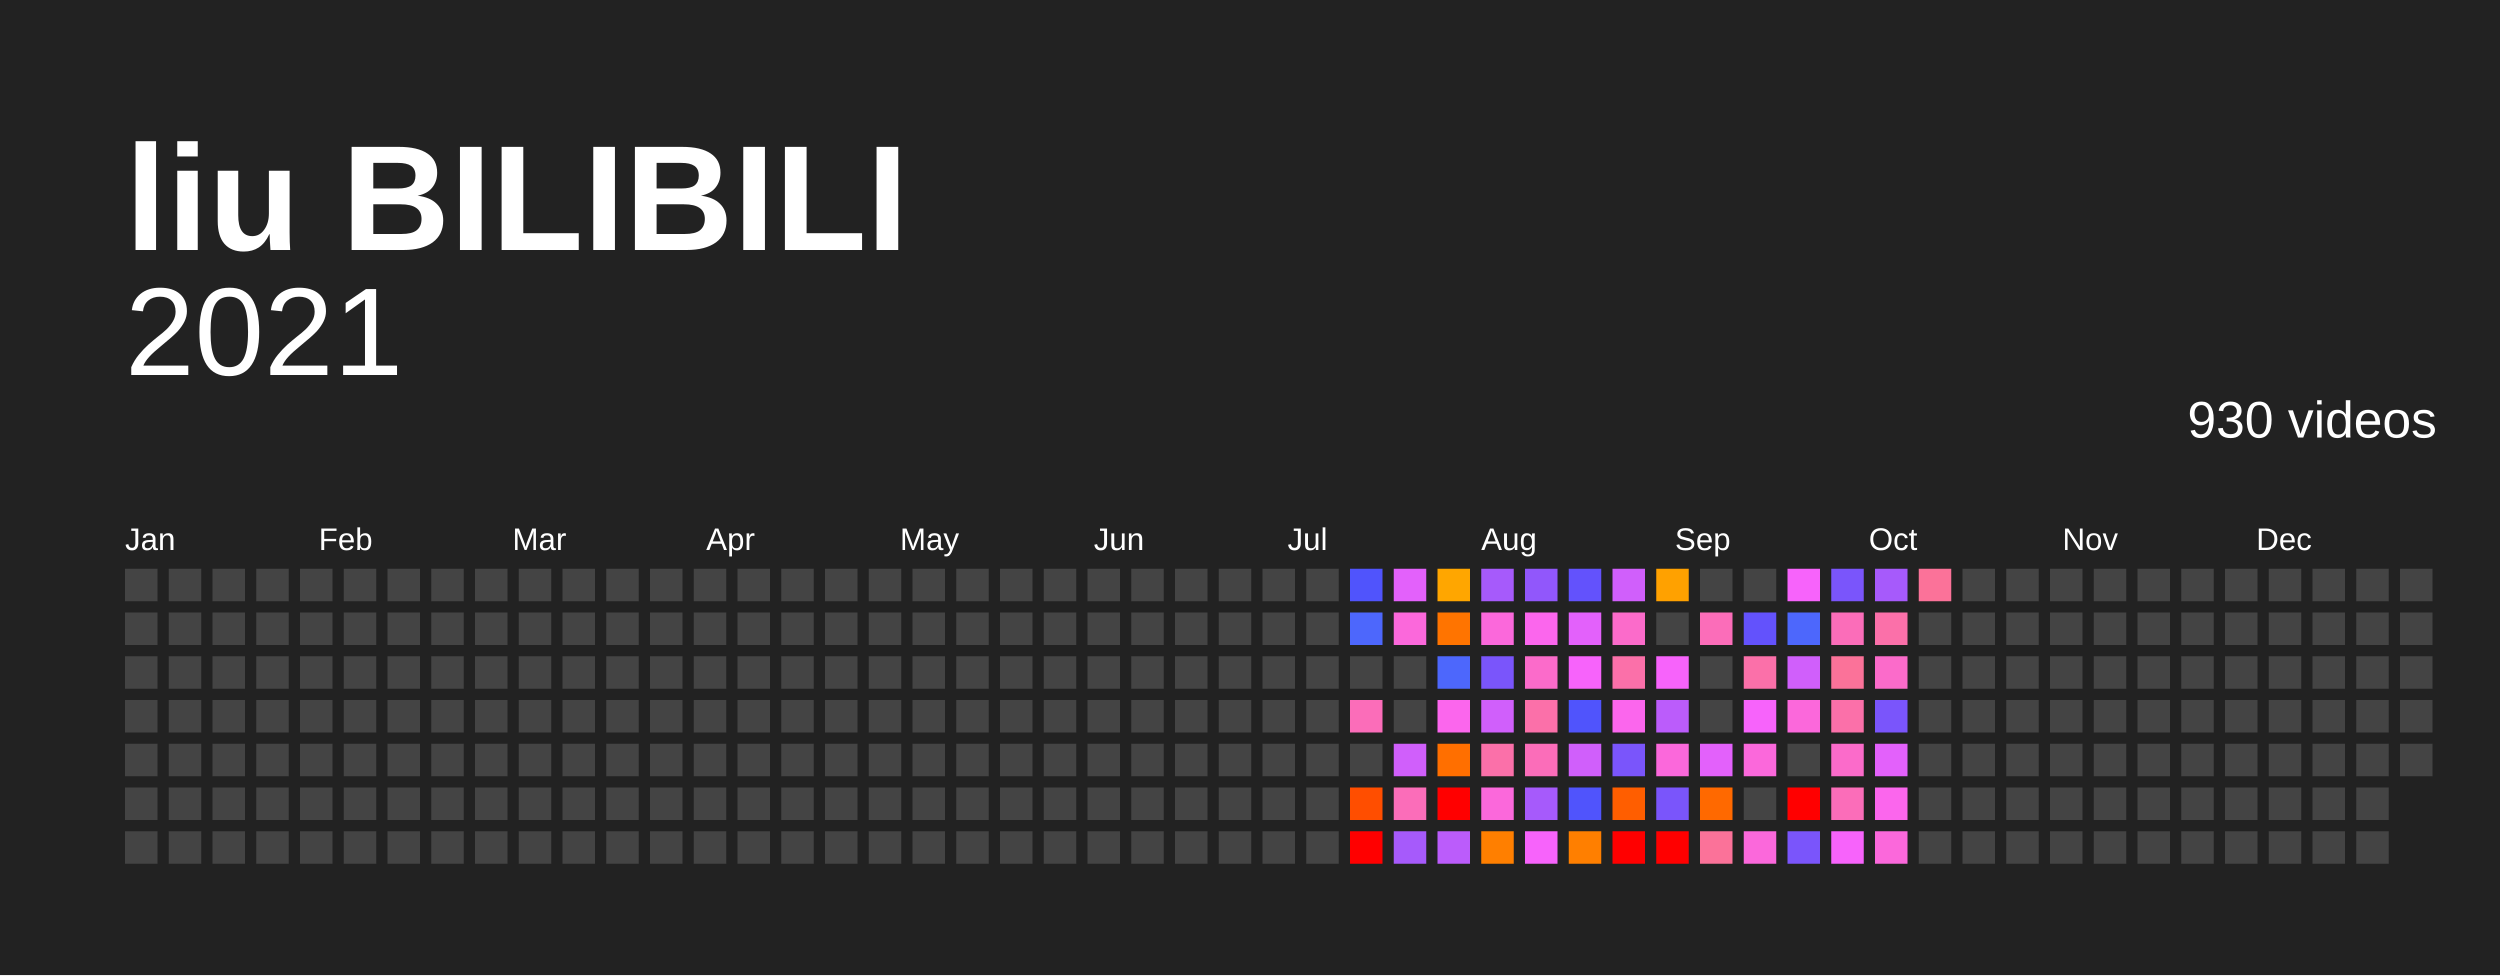
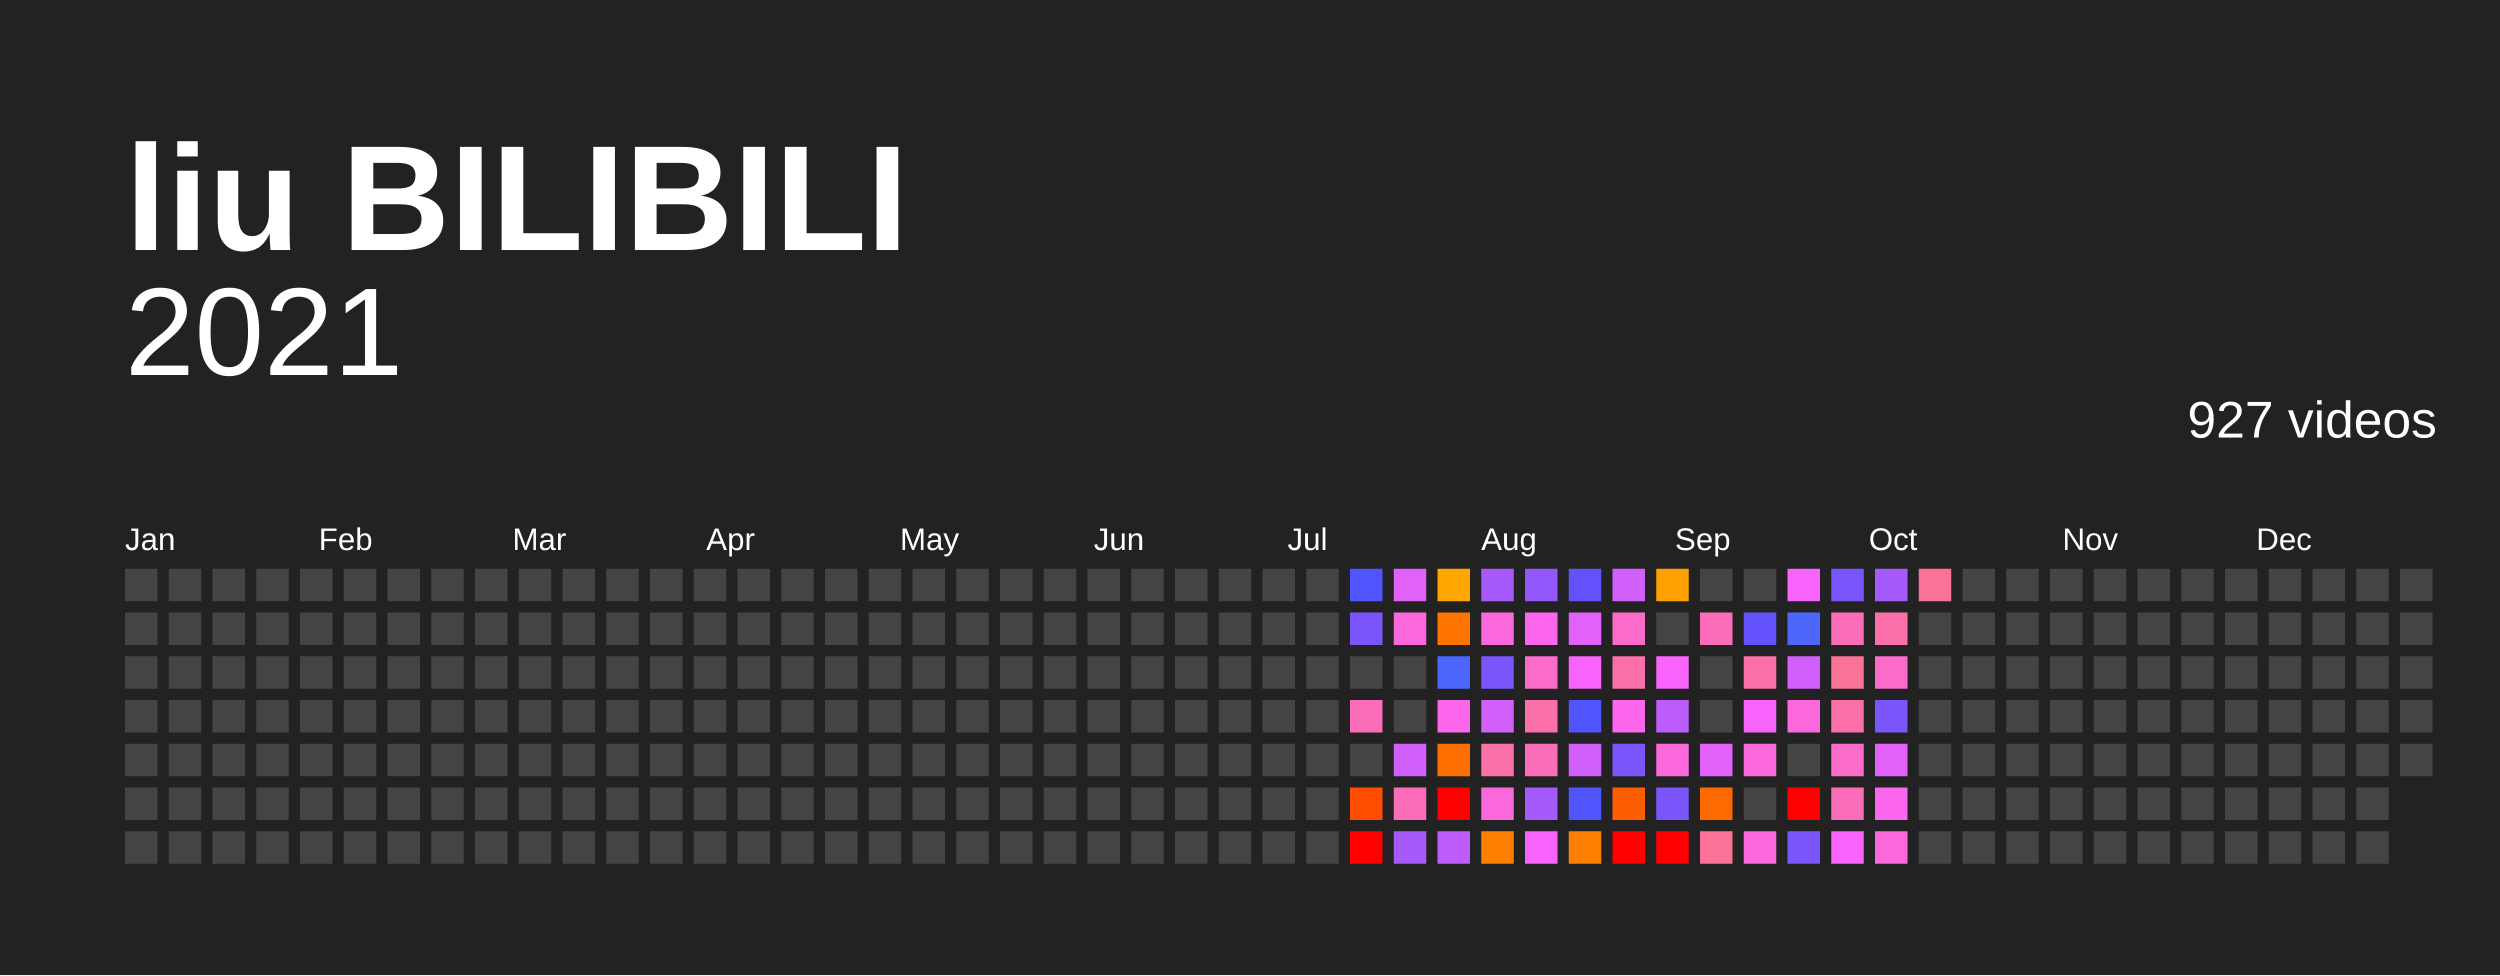
<svg xmlns="http://www.w3.org/2000/svg" baseProfile="full" height="78mm" version="1.1" viewBox="0,0,200,78" width="200mm">
  <defs />
  <rect fill="#222222" height="78" width="200" x="0" y="0" />
  <text fill="#FFFFFF" style="font-size:12px; font-family:Arial; font-weight:bold;" x="10" y="20">liu BILIBILI</text>
  <text alignment-baseline="hanging" fill="#FFFFFF" style="font-size:10.0px; font-family:Arial;" x="10" y="30">2021</text>
-   <text alignment-baseline="hanging" fill="#FFFFFF" style="font-size:4.125px; font-family:Arial;" x="175" y="35">930 videos</text>
+   <text alignment-baseline="hanging" fill="#FFFFFF" style="font-size:4.125px; font-family:Arial;" x="175" y="35">927 videos</text>
  <text fill="#FFFFFF" style="font-size:2.5px; font-family:Arial" x="10.0" y="44">Jan</text>
  <text fill="#FFFFFF" style="font-size:2.5px; font-family:Arial" x="25.5" y="44">Feb</text>
  <text fill="#FFFFFF" style="font-size:2.5px; font-family:Arial" x="41.0" y="44">Mar</text>
  <text fill="#FFFFFF" style="font-size:2.5px; font-family:Arial" x="56.5" y="44">Apr</text>
  <text fill="#FFFFFF" style="font-size:2.5px; font-family:Arial" x="72.0" y="44">May</text>
  <text fill="#FFFFFF" style="font-size:2.5px; font-family:Arial" x="87.5" y="44">Jun</text>
  <text fill="#FFFFFF" style="font-size:2.5px; font-family:Arial" x="103.0" y="44">Jul</text>
  <text fill="#FFFFFF" style="font-size:2.5px; font-family:Arial" x="118.5" y="44">Aug</text>
  <text fill="#FFFFFF" style="font-size:2.5px; font-family:Arial" x="134.0" y="44">Sep</text>
  <text fill="#FFFFFF" style="font-size:2.5px; font-family:Arial" x="149.5" y="44">Oct</text>
  <text fill="#FFFFFF" style="font-size:2.5px; font-family:Arial" x="165.0" y="44">Nov</text>
  <text fill="#FFFFFF" style="font-size:2.5px; font-family:Arial" x="180.5" y="44">Dec</text>
  <rect fill="#444444" height="2.6" width="2.6" x="10.0" y="45.5" />
  <rect fill="#444444" height="2.6" width="2.6" x="10.0" y="49.0" />
  <rect fill="#444444" height="2.6" width="2.6" x="10.0" y="52.5" />
  <rect fill="#444444" height="2.6" width="2.6" x="10.0" y="56.0" />
  <rect fill="#444444" height="2.6" width="2.6" x="10.0" y="59.5" />
  <rect fill="#444444" height="2.6" width="2.6" x="10.0" y="63.0" />
  <rect fill="#444444" height="2.6" width="2.6" x="10.0" y="66.5" />
  <rect fill="#444444" height="2.6" width="2.6" x="13.5" y="45.5" />
  <rect fill="#444444" height="2.6" width="2.6" x="13.5" y="49.0" />
  <rect fill="#444444" height="2.6" width="2.6" x="13.5" y="52.5" />
  <rect fill="#444444" height="2.6" width="2.6" x="13.5" y="56.0" />
  <rect fill="#444444" height="2.6" width="2.6" x="13.5" y="59.5" />
  <rect fill="#444444" height="2.6" width="2.6" x="13.5" y="63.0" />
  <rect fill="#444444" height="2.6" width="2.6" x="13.5" y="66.5" />
  <rect fill="#444444" height="2.6" width="2.6" x="17.0" y="45.5" />
  <rect fill="#444444" height="2.6" width="2.6" x="17.0" y="49.0" />
  <rect fill="#444444" height="2.6" width="2.6" x="17.0" y="52.5" />
  <rect fill="#444444" height="2.6" width="2.6" x="17.0" y="56.0" />
  <rect fill="#444444" height="2.6" width="2.6" x="17.0" y="59.5" />
  <rect fill="#444444" height="2.6" width="2.6" x="17.0" y="63.0" />
  <rect fill="#444444" height="2.6" width="2.6" x="17.0" y="66.5" />
  <rect fill="#444444" height="2.6" width="2.6" x="20.5" y="45.5" />
  <rect fill="#444444" height="2.6" width="2.6" x="20.5" y="49.0" />
  <rect fill="#444444" height="2.6" width="2.6" x="20.5" y="52.5" />
  <rect fill="#444444" height="2.6" width="2.6" x="20.5" y="56.0" />
  <rect fill="#444444" height="2.6" width="2.6" x="20.5" y="59.5" />
  <rect fill="#444444" height="2.6" width="2.6" x="20.5" y="63.0" />
  <rect fill="#444444" height="2.6" width="2.6" x="20.5" y="66.5" />
  <rect fill="#444444" height="2.6" width="2.6" x="24.0" y="45.5" />
  <rect fill="#444444" height="2.6" width="2.6" x="24.0" y="49.0" />
  <rect fill="#444444" height="2.6" width="2.6" x="24.0" y="52.5" />
  <rect fill="#444444" height="2.6" width="2.6" x="24.0" y="56.0" />
  <rect fill="#444444" height="2.6" width="2.6" x="24.0" y="59.5" />
  <rect fill="#444444" height="2.6" width="2.6" x="24.0" y="63.0" />
  <rect fill="#444444" height="2.6" width="2.6" x="24.0" y="66.5" />
  <rect fill="#444444" height="2.6" width="2.6" x="27.5" y="45.5" />
  <rect fill="#444444" height="2.6" width="2.6" x="27.5" y="49.0" />
  <rect fill="#444444" height="2.6" width="2.6" x="27.5" y="52.5" />
  <rect fill="#444444" height="2.6" width="2.6" x="27.5" y="56.0" />
  <rect fill="#444444" height="2.6" width="2.6" x="27.5" y="59.5" />
  <rect fill="#444444" height="2.6" width="2.6" x="27.5" y="63.0" />
  <rect fill="#444444" height="2.6" width="2.6" x="27.5" y="66.5" />
  <rect fill="#444444" height="2.6" width="2.6" x="31.0" y="45.5" />
  <rect fill="#444444" height="2.6" width="2.6" x="31.0" y="49.0" />
  <rect fill="#444444" height="2.6" width="2.6" x="31.0" y="52.5" />
  <rect fill="#444444" height="2.6" width="2.6" x="31.0" y="56.0" />
  <rect fill="#444444" height="2.6" width="2.6" x="31.0" y="59.5" />
  <rect fill="#444444" height="2.6" width="2.6" x="31.0" y="63.0" />
  <rect fill="#444444" height="2.6" width="2.6" x="31.0" y="66.5" />
  <rect fill="#444444" height="2.6" width="2.6" x="34.5" y="45.5" />
  <rect fill="#444444" height="2.6" width="2.6" x="34.5" y="49.0" />
  <rect fill="#444444" height="2.6" width="2.6" x="34.5" y="52.5" />
  <rect fill="#444444" height="2.6" width="2.6" x="34.5" y="56.0" />
  <rect fill="#444444" height="2.6" width="2.6" x="34.5" y="59.5" />
  <rect fill="#444444" height="2.6" width="2.6" x="34.5" y="63.0" />
  <rect fill="#444444" height="2.6" width="2.6" x="34.5" y="66.5" />
  <rect fill="#444444" height="2.6" width="2.6" x="38.0" y="45.5" />
  <rect fill="#444444" height="2.6" width="2.6" x="38.0" y="49.0" />
  <rect fill="#444444" height="2.6" width="2.6" x="38.0" y="52.5" />
  <rect fill="#444444" height="2.6" width="2.6" x="38.0" y="56.0" />
  <rect fill="#444444" height="2.6" width="2.6" x="38.0" y="59.5" />
  <rect fill="#444444" height="2.6" width="2.6" x="38.0" y="63.0" />
  <rect fill="#444444" height="2.6" width="2.6" x="38.0" y="66.5" />
  <rect fill="#444444" height="2.6" width="2.6" x="41.5" y="45.5" />
  <rect fill="#444444" height="2.6" width="2.6" x="41.5" y="49.0" />
  <rect fill="#444444" height="2.6" width="2.6" x="41.5" y="52.5" />
  <rect fill="#444444" height="2.6" width="2.6" x="41.5" y="56.0" />
  <rect fill="#444444" height="2.6" width="2.6" x="41.5" y="59.5" />
  <rect fill="#444444" height="2.6" width="2.6" x="41.5" y="63.0" />
  <rect fill="#444444" height="2.6" width="2.6" x="41.5" y="66.5" />
  <rect fill="#444444" height="2.6" width="2.6" x="45.0" y="45.5" />
  <rect fill="#444444" height="2.6" width="2.6" x="45.0" y="49.0" />
  <rect fill="#444444" height="2.6" width="2.6" x="45.0" y="52.5" />
  <rect fill="#444444" height="2.6" width="2.6" x="45.0" y="56.0" />
  <rect fill="#444444" height="2.6" width="2.6" x="45.0" y="59.5" />
  <rect fill="#444444" height="2.6" width="2.6" x="45.0" y="63.0" />
  <rect fill="#444444" height="2.6" width="2.6" x="45.0" y="66.5" />
  <rect fill="#444444" height="2.6" width="2.6" x="48.5" y="45.5" />
  <rect fill="#444444" height="2.6" width="2.6" x="48.5" y="49.0" />
  <rect fill="#444444" height="2.6" width="2.6" x="48.5" y="52.5" />
  <rect fill="#444444" height="2.6" width="2.6" x="48.5" y="56.0" />
  <rect fill="#444444" height="2.6" width="2.6" x="48.5" y="59.5" />
  <rect fill="#444444" height="2.6" width="2.6" x="48.5" y="63.0" />
  <rect fill="#444444" height="2.6" width="2.6" x="48.5" y="66.5" />
  <rect fill="#444444" height="2.6" width="2.6" x="52.0" y="45.5" />
  <rect fill="#444444" height="2.6" width="2.6" x="52.0" y="49.0" />
  <rect fill="#444444" height="2.6" width="2.6" x="52.0" y="52.5" />
  <rect fill="#444444" height="2.6" width="2.6" x="52.0" y="56.0" />
  <rect fill="#444444" height="2.6" width="2.6" x="52.0" y="59.5" />
  <rect fill="#444444" height="2.6" width="2.6" x="52.0" y="63.0" />
  <rect fill="#444444" height="2.6" width="2.6" x="52.0" y="66.5" />
  <rect fill="#444444" height="2.6" width="2.6" x="55.5" y="45.5" />
  <rect fill="#444444" height="2.6" width="2.6" x="55.5" y="49.0" />
  <rect fill="#444444" height="2.6" width="2.6" x="55.5" y="52.5" />
  <rect fill="#444444" height="2.6" width="2.6" x="55.5" y="56.0" />
  <rect fill="#444444" height="2.6" width="2.6" x="55.5" y="59.5" />
  <rect fill="#444444" height="2.6" width="2.6" x="55.5" y="63.0" />
  <rect fill="#444444" height="2.6" width="2.6" x="55.5" y="66.5" />
  <rect fill="#444444" height="2.6" width="2.6" x="59.0" y="45.5" />
  <rect fill="#444444" height="2.6" width="2.6" x="59.0" y="49.0" />
  <rect fill="#444444" height="2.6" width="2.6" x="59.0" y="52.5" />
  <rect fill="#444444" height="2.6" width="2.6" x="59.0" y="56.0" />
  <rect fill="#444444" height="2.6" width="2.6" x="59.0" y="59.5" />
  <rect fill="#444444" height="2.6" width="2.6" x="59.0" y="63.0" />
  <rect fill="#444444" height="2.6" width="2.6" x="59.0" y="66.5" />
  <rect fill="#444444" height="2.6" width="2.6" x="62.5" y="45.5" />
  <rect fill="#444444" height="2.6" width="2.6" x="62.5" y="49.0" />
  <rect fill="#444444" height="2.6" width="2.6" x="62.5" y="52.5" />
  <rect fill="#444444" height="2.6" width="2.6" x="62.5" y="56.0" />
  <rect fill="#444444" height="2.6" width="2.6" x="62.5" y="59.5" />
  <rect fill="#444444" height="2.6" width="2.6" x="62.5" y="63.0" />
  <rect fill="#444444" height="2.6" width="2.6" x="62.5" y="66.5" />
  <rect fill="#444444" height="2.6" width="2.6" x="66.0" y="45.5" />
  <rect fill="#444444" height="2.6" width="2.6" x="66.0" y="49.0" />
  <rect fill="#444444" height="2.6" width="2.6" x="66.0" y="52.5" />
  <rect fill="#444444" height="2.6" width="2.6" x="66.0" y="56.0" />
  <rect fill="#444444" height="2.6" width="2.6" x="66.0" y="59.5" />
  <rect fill="#444444" height="2.6" width="2.6" x="66.0" y="63.0" />
  <rect fill="#444444" height="2.6" width="2.6" x="66.0" y="66.5" />
  <rect fill="#444444" height="2.6" width="2.6" x="69.5" y="45.5" />
  <rect fill="#444444" height="2.6" width="2.6" x="69.5" y="49.0" />
  <rect fill="#444444" height="2.6" width="2.6" x="69.5" y="52.5" />
  <rect fill="#444444" height="2.6" width="2.6" x="69.5" y="56.0" />
  <rect fill="#444444" height="2.6" width="2.6" x="69.5" y="59.5" />
  <rect fill="#444444" height="2.6" width="2.6" x="69.5" y="63.0" />
  <rect fill="#444444" height="2.6" width="2.6" x="69.5" y="66.5" />
  <rect fill="#444444" height="2.6" width="2.6" x="73.0" y="45.5" />
  <rect fill="#444444" height="2.6" width="2.6" x="73.0" y="49.0" />
  <rect fill="#444444" height="2.6" width="2.6" x="73.0" y="52.5" />
  <rect fill="#444444" height="2.6" width="2.6" x="73.0" y="56.0" />
  <rect fill="#444444" height="2.6" width="2.6" x="73.0" y="59.5" />
  <rect fill="#444444" height="2.6" width="2.6" x="73.0" y="63.0" />
  <rect fill="#444444" height="2.6" width="2.6" x="73.0" y="66.5" />
  <rect fill="#444444" height="2.6" width="2.6" x="76.5" y="45.5" />
  <rect fill="#444444" height="2.6" width="2.6" x="76.5" y="49.0" />
  <rect fill="#444444" height="2.6" width="2.6" x="76.5" y="52.5" />
  <rect fill="#444444" height="2.6" width="2.6" x="76.5" y="56.0" />
  <rect fill="#444444" height="2.6" width="2.6" x="76.5" y="59.5" />
  <rect fill="#444444" height="2.6" width="2.6" x="76.5" y="63.0" />
  <rect fill="#444444" height="2.6" width="2.6" x="76.5" y="66.5" />
  <rect fill="#444444" height="2.6" width="2.6" x="80.0" y="45.5" />
  <rect fill="#444444" height="2.6" width="2.6" x="80.0" y="49.0" />
  <rect fill="#444444" height="2.6" width="2.6" x="80.0" y="52.5" />
  <rect fill="#444444" height="2.6" width="2.6" x="80.0" y="56.0" />
  <rect fill="#444444" height="2.6" width="2.6" x="80.0" y="59.5" />
  <rect fill="#444444" height="2.6" width="2.6" x="80.0" y="63.0" />
  <rect fill="#444444" height="2.6" width="2.6" x="80.0" y="66.5" />
  <rect fill="#444444" height="2.6" width="2.6" x="83.5" y="45.5" />
  <rect fill="#444444" height="2.6" width="2.6" x="83.5" y="49.0" />
  <rect fill="#444444" height="2.6" width="2.6" x="83.5" y="52.5" />
  <rect fill="#444444" height="2.6" width="2.6" x="83.5" y="56.0" />
  <rect fill="#444444" height="2.6" width="2.6" x="83.5" y="59.5" />
  <rect fill="#444444" height="2.6" width="2.6" x="83.5" y="63.0" />
  <rect fill="#444444" height="2.6" width="2.6" x="83.5" y="66.5" />
  <rect fill="#444444" height="2.6" width="2.6" x="87.0" y="45.5" />
  <rect fill="#444444" height="2.6" width="2.6" x="87.0" y="49.0" />
  <rect fill="#444444" height="2.6" width="2.6" x="87.0" y="52.5" />
  <rect fill="#444444" height="2.6" width="2.6" x="87.0" y="56.0" />
  <rect fill="#444444" height="2.6" width="2.6" x="87.0" y="59.5" />
  <rect fill="#444444" height="2.6" width="2.6" x="87.0" y="63.0" />
  <rect fill="#444444" height="2.6" width="2.6" x="87.0" y="66.5" />
  <rect fill="#444444" height="2.6" width="2.6" x="90.5" y="45.5" />
  <rect fill="#444444" height="2.6" width="2.6" x="90.5" y="49.0" />
  <rect fill="#444444" height="2.6" width="2.6" x="90.5" y="52.5" />
  <rect fill="#444444" height="2.6" width="2.6" x="90.5" y="56.0" />
  <rect fill="#444444" height="2.6" width="2.6" x="90.5" y="59.5" />
  <rect fill="#444444" height="2.6" width="2.6" x="90.5" y="63.0" />
  <rect fill="#444444" height="2.6" width="2.6" x="90.5" y="66.5" />
  <rect fill="#444444" height="2.6" width="2.6" x="94.0" y="45.5" />
  <rect fill="#444444" height="2.6" width="2.6" x="94.0" y="49.0" />
  <rect fill="#444444" height="2.6" width="2.6" x="94.0" y="52.5" />
  <rect fill="#444444" height="2.6" width="2.6" x="94.0" y="56.0" />
  <rect fill="#444444" height="2.6" width="2.6" x="94.0" y="59.5" />
  <rect fill="#444444" height="2.6" width="2.6" x="94.0" y="63.0" />
  <rect fill="#444444" height="2.6" width="2.6" x="94.0" y="66.5" />
  <rect fill="#444444" height="2.6" width="2.6" x="97.5" y="45.5" />
  <rect fill="#444444" height="2.6" width="2.6" x="97.5" y="49.0" />
  <rect fill="#444444" height="2.6" width="2.6" x="97.5" y="52.5" />
  <rect fill="#444444" height="2.6" width="2.6" x="97.5" y="56.0" />
  <rect fill="#444444" height="2.6" width="2.6" x="97.5" y="59.5" />
  <rect fill="#444444" height="2.6" width="2.6" x="97.5" y="63.0" />
  <rect fill="#444444" height="2.6" width="2.6" x="97.5" y="66.5" />
  <rect fill="#444444" height="2.6" width="2.6" x="101.0" y="45.5" />
  <rect fill="#444444" height="2.6" width="2.6" x="101.0" y="49.0" />
  <rect fill="#444444" height="2.6" width="2.6" x="101.0" y="52.5" />
  <rect fill="#444444" height="2.6" width="2.6" x="101.0" y="56.0" />
  <rect fill="#444444" height="2.6" width="2.6" x="101.0" y="59.5" />
  <rect fill="#444444" height="2.6" width="2.6" x="101.0" y="63.0" />
  <rect fill="#444444" height="2.6" width="2.6" x="101.0" y="66.5" />
  <rect fill="#444444" height="2.6" width="2.6" x="104.5" y="45.5" />
  <rect fill="#444444" height="2.6" width="2.6" x="104.5" y="49.0" />
  <rect fill="#444444" height="2.6" width="2.6" x="104.5" y="52.5" />
  <rect fill="#444444" height="2.6" width="2.6" x="104.5" y="56.0" />
  <rect fill="#444444" height="2.6" width="2.6" x="104.5" y="59.5" />
  <rect fill="#444444" height="2.6" width="2.6" x="104.5" y="63.0" />
  <rect fill="#444444" height="2.6" width="2.6" x="104.5" y="66.5" />
  <rect fill="#5054fc" height="2.6" width="2.6" x="108.0" y="45.5" />
-   <rect fill="#4d67fc" height="2.6" width="2.6" x="108.0" y="49.0" />
+   <rect fill="#7a55fb" height="2.6" width="2.6" x="108.0" y="49.0" />
  <rect fill="#444444" height="2.6" width="2.6" x="108.0" y="52.5" />
  <rect fill="#fb6db9" height="2.6" width="2.6" x="108.0" y="56.0" />
  <rect fill="#444444" height="2.6" width="2.6" x="108.0" y="59.5" />
  <rect fill="#ff4e00" height="2.6" width="2.6" x="108.0" y="63.0" />
  <rect fill="red" height="2.6" width="2.6" x="108.0" y="66.5" />
  <rect fill="#e361fb" height="2.6" width="2.6" x="111.5" y="45.5" />
  <rect fill="#fb68db" height="2.6" width="2.6" x="111.5" y="49.0" />
  <rect fill="#444444" height="2.6" width="2.6" x="111.5" y="52.5" />
  <rect fill="#444444" height="2.6" width="2.6" x="111.5" y="56.0" />
  <rect fill="#d05ffb" height="2.6" width="2.6" x="111.5" y="59.5" />
  <rect fill="#fb6db9" height="2.6" width="2.6" x="111.5" y="63.0" />
  <rect fill="#a65afb" height="2.6" width="2.6" x="111.5" y="66.5" />
  <rect fill="#ffa600" height="2.6" width="2.6" x="115.0" y="45.5" />
  <rect fill="#ff7400" height="2.6" width="2.6" x="115.0" y="49.0" />
  <rect fill="#4d67fc" height="2.6" width="2.6" x="115.0" y="52.5" />
  <rect fill="#fb66ed" height="2.6" width="2.6" x="115.0" y="56.0" />
  <rect fill="#ff6f00" height="2.6" width="2.6" x="115.0" y="59.5" />
  <rect fill="red" height="2.6" width="2.6" x="115.0" y="63.0" />
  <rect fill="#bb5cfb" height="2.6" width="2.6" x="115.0" y="66.5" />
  <rect fill="#a65afb" height="2.6" width="2.6" x="118.5" y="45.5" />
  <rect fill="#fb68db" height="2.6" width="2.6" x="118.5" y="49.0" />
  <rect fill="#7a55fb" height="2.6" width="2.6" x="118.5" y="52.5" />
  <rect fill="#d05ffb" height="2.6" width="2.6" x="118.5" y="56.0" />
  <rect fill="#fb70a9" height="2.6" width="2.6" x="118.5" y="59.5" />
  <rect fill="#fb68db" height="2.6" width="2.6" x="118.5" y="63.0" />
  <rect fill="#ff7f00" height="2.6" width="2.6" x="118.5" y="66.5" />
  <rect fill="#9157fb" height="2.6" width="2.6" x="122.0" y="45.5" />
  <rect fill="#fb66ed" height="2.6" width="2.6" x="122.0" y="49.0" />
  <rect fill="#fb6bca" height="2.6" width="2.6" x="122.0" y="52.5" />
  <rect fill="#fb70a9" height="2.6" width="2.6" x="122.0" y="56.0" />
  <rect fill="#fb6db9" height="2.6" width="2.6" x="122.0" y="59.5" />
  <rect fill="#a65afb" height="2.6" width="2.6" x="122.0" y="63.0" />
  <rect fill="#f763fb" height="2.6" width="2.6" x="122.0" y="66.5" />
  <rect fill="#6352fc" height="2.6" width="2.6" x="125.5" y="45.5" />
  <rect fill="#e361fb" height="2.6" width="2.6" x="125.5" y="49.0" />
  <rect fill="#f763fb" height="2.6" width="2.6" x="125.5" y="52.5" />
  <rect fill="#5054fc" height="2.6" width="2.6" x="125.5" y="56.0" />
  <rect fill="#d05ffb" height="2.6" width="2.6" x="125.5" y="59.5" />
  <rect fill="#5054fc" height="2.6" width="2.6" x="125.5" y="63.0" />
  <rect fill="#ff7f00" height="2.6" width="2.6" x="125.5" y="66.5" />
  <rect fill="#d05ffb" height="2.6" width="2.6" x="129.0" y="45.5" />
  <rect fill="#fb6bca" height="2.6" width="2.6" x="129.0" y="49.0" />
  <rect fill="#fb70a9" height="2.6" width="2.6" x="129.0" y="52.5" />
  <rect fill="#fb66ed" height="2.6" width="2.6" x="129.0" y="56.0" />
  <rect fill="#7a55fb" height="2.6" width="2.6" x="129.0" y="59.5" />
  <rect fill="#ff5e00" height="2.6" width="2.6" x="129.0" y="63.0" />
  <rect fill="red" height="2.6" width="2.6" x="129.0" y="66.5" />
  <rect fill="#ffa100" height="2.6" width="2.6" x="132.5" y="45.5" />
  <rect fill="#444444" height="2.6" width="2.6" x="132.5" y="49.0" />
  <rect fill="#f763fb" height="2.6" width="2.6" x="132.5" y="52.5" />
  <rect fill="#bb5cfb" height="2.6" width="2.6" x="132.5" y="56.0" />
  <rect fill="#fb68db" height="2.6" width="2.6" x="132.5" y="59.5" />
  <rect fill="#7a55fb" height="2.6" width="2.6" x="132.5" y="63.0" />
  <rect fill="red" height="2.6" width="2.6" x="132.5" y="66.5" />
  <rect fill="#444444" height="2.6" width="2.6" x="136.0" y="45.5" />
  <rect fill="#fb6db9" height="2.6" width="2.6" x="136.0" y="49.0" />
  <rect fill="#444444" height="2.6" width="2.6" x="136.0" y="52.5" />
  <rect fill="#444444" height="2.6" width="2.6" x="136.0" y="56.0" />
  <rect fill="#e361fb" height="2.6" width="2.6" x="136.0" y="59.5" />
  <rect fill="#ff6900" height="2.6" width="2.6" x="136.0" y="63.0" />
  <rect fill="#fb7299" height="2.6" width="2.6" x="136.0" y="66.5" />
  <rect fill="#444444" height="2.6" width="2.6" x="139.5" y="45.5" />
  <rect fill="#6352fc" height="2.6" width="2.6" x="139.5" y="49.0" />
  <rect fill="#fb70a9" height="2.6" width="2.6" x="139.5" y="52.5" />
  <rect fill="#f763fb" height="2.6" width="2.6" x="139.5" y="56.0" />
  <rect fill="#fb68db" height="2.6" width="2.6" x="139.5" y="59.5" />
  <rect fill="#444444" height="2.6" width="2.6" x="139.5" y="63.0" />
  <rect fill="#fb68db" height="2.6" width="2.6" x="139.5" y="66.5" />
  <rect fill="#f763fb" height="2.6" width="2.6" x="143.0" y="45.5" />
  <rect fill="#4d67fc" height="2.6" width="2.6" x="143.0" y="49.0" />
  <rect fill="#d05ffb" height="2.6" width="2.6" x="143.0" y="52.5" />
  <rect fill="#fb68db" height="2.6" width="2.6" x="143.0" y="56.0" />
  <rect fill="#444444" height="2.6" width="2.6" x="143.0" y="59.5" />
  <rect fill="red" height="2.6" width="2.6" x="143.0" y="63.0" />
  <rect fill="#7a55fb" height="2.6" width="2.6" x="143.0" y="66.5" />
  <rect fill="#7a55fb" height="2.6" width="2.6" x="146.5" y="45.5" />
  <rect fill="#fb6db9" height="2.6" width="2.6" x="146.5" y="49.0" />
  <rect fill="#fb7299" height="2.6" width="2.6" x="146.5" y="52.5" />
  <rect fill="#fb70a9" height="2.6" width="2.6" x="146.5" y="56.0" />
  <rect fill="#fb6bca" height="2.6" width="2.6" x="146.5" y="59.5" />
  <rect fill="#fb6db9" height="2.6" width="2.6" x="146.5" y="63.0" />
  <rect fill="#f763fb" height="2.6" width="2.6" x="146.5" y="66.5" />
  <rect fill="#a65afb" height="2.6" width="2.6" x="150.0" y="45.5" />
  <rect fill="#fb70a9" height="2.6" width="2.6" x="150.0" y="49.0" />
  <rect fill="#fb6bca" height="2.6" width="2.6" x="150.0" y="52.5" />
  <rect fill="#7a55fb" height="2.6" width="2.6" x="150.0" y="56.0" />
  <rect fill="#e361fb" height="2.6" width="2.6" x="150.0" y="59.5" />
  <rect fill="#fb66ed" height="2.6" width="2.6" x="150.0" y="63.0" />
  <rect fill="#fb68db" height="2.6" width="2.6" x="150.0" y="66.5" />
  <rect fill="#fb7299" height="2.6" width="2.6" x="153.5" y="45.5" />
  <rect fill="#444444" height="2.6" width="2.6" x="153.5" y="49.0" />
  <rect fill="#444444" height="2.6" width="2.6" x="153.5" y="52.5" />
  <rect fill="#444444" height="2.6" width="2.6" x="153.5" y="56.0" />
  <rect fill="#444444" height="2.6" width="2.6" x="153.5" y="59.5" />
  <rect fill="#444444" height="2.6" width="2.6" x="153.5" y="63.0" />
  <rect fill="#444444" height="2.6" width="2.6" x="153.5" y="66.5" />
  <rect fill="#444444" height="2.6" width="2.6" x="157.0" y="45.5" />
  <rect fill="#444444" height="2.6" width="2.6" x="157.0" y="49.0" />
  <rect fill="#444444" height="2.6" width="2.6" x="157.0" y="52.5" />
  <rect fill="#444444" height="2.6" width="2.6" x="157.0" y="56.0" />
  <rect fill="#444444" height="2.6" width="2.6" x="157.0" y="59.5" />
  <rect fill="#444444" height="2.6" width="2.6" x="157.0" y="63.0" />
  <rect fill="#444444" height="2.6" width="2.6" x="157.0" y="66.5" />
  <rect fill="#444444" height="2.6" width="2.6" x="160.5" y="45.5" />
  <rect fill="#444444" height="2.6" width="2.6" x="160.5" y="49.0" />
  <rect fill="#444444" height="2.6" width="2.6" x="160.5" y="52.5" />
  <rect fill="#444444" height="2.6" width="2.6" x="160.5" y="56.0" />
  <rect fill="#444444" height="2.6" width="2.6" x="160.5" y="59.5" />
  <rect fill="#444444" height="2.6" width="2.6" x="160.5" y="63.0" />
  <rect fill="#444444" height="2.6" width="2.6" x="160.5" y="66.5" />
  <rect fill="#444444" height="2.6" width="2.6" x="164.0" y="45.5" />
  <rect fill="#444444" height="2.6" width="2.6" x="164.0" y="49.0" />
  <rect fill="#444444" height="2.6" width="2.6" x="164.0" y="52.5" />
  <rect fill="#444444" height="2.6" width="2.6" x="164.0" y="56.0" />
  <rect fill="#444444" height="2.6" width="2.6" x="164.0" y="59.5" />
  <rect fill="#444444" height="2.6" width="2.6" x="164.0" y="63.0" />
  <rect fill="#444444" height="2.6" width="2.6" x="164.0" y="66.5" />
  <rect fill="#444444" height="2.6" width="2.6" x="167.5" y="45.5" />
  <rect fill="#444444" height="2.6" width="2.6" x="167.5" y="49.0" />
  <rect fill="#444444" height="2.6" width="2.6" x="167.5" y="52.5" />
  <rect fill="#444444" height="2.6" width="2.6" x="167.5" y="56.0" />
  <rect fill="#444444" height="2.6" width="2.6" x="167.5" y="59.5" />
  <rect fill="#444444" height="2.6" width="2.6" x="167.5" y="63.0" />
  <rect fill="#444444" height="2.6" width="2.6" x="167.5" y="66.5" />
  <rect fill="#444444" height="2.6" width="2.6" x="171.0" y="45.5" />
  <rect fill="#444444" height="2.6" width="2.6" x="171.0" y="49.0" />
  <rect fill="#444444" height="2.6" width="2.6" x="171.0" y="52.5" />
  <rect fill="#444444" height="2.6" width="2.6" x="171.0" y="56.0" />
  <rect fill="#444444" height="2.6" width="2.6" x="171.0" y="59.5" />
  <rect fill="#444444" height="2.6" width="2.6" x="171.0" y="63.0" />
  <rect fill="#444444" height="2.6" width="2.6" x="171.0" y="66.5" />
  <rect fill="#444444" height="2.6" width="2.6" x="174.5" y="45.5" />
  <rect fill="#444444" height="2.6" width="2.6" x="174.5" y="49.0" />
  <rect fill="#444444" height="2.6" width="2.6" x="174.5" y="52.5" />
  <rect fill="#444444" height="2.6" width="2.6" x="174.5" y="56.0" />
  <rect fill="#444444" height="2.6" width="2.6" x="174.5" y="59.5" />
  <rect fill="#444444" height="2.6" width="2.6" x="174.5" y="63.0" />
  <rect fill="#444444" height="2.6" width="2.6" x="174.5" y="66.5" />
  <rect fill="#444444" height="2.6" width="2.6" x="178.0" y="45.5" />
  <rect fill="#444444" height="2.6" width="2.6" x="178.0" y="49.0" />
  <rect fill="#444444" height="2.6" width="2.6" x="178.0" y="52.5" />
  <rect fill="#444444" height="2.6" width="2.6" x="178.0" y="56.0" />
  <rect fill="#444444" height="2.6" width="2.6" x="178.0" y="59.5" />
  <rect fill="#444444" height="2.6" width="2.6" x="178.0" y="63.0" />
  <rect fill="#444444" height="2.6" width="2.6" x="178.0" y="66.5" />
  <rect fill="#444444" height="2.6" width="2.6" x="181.5" y="45.5" />
  <rect fill="#444444" height="2.6" width="2.6" x="181.5" y="49.0" />
  <rect fill="#444444" height="2.6" width="2.6" x="181.5" y="52.5" />
  <rect fill="#444444" height="2.6" width="2.6" x="181.5" y="56.0" />
  <rect fill="#444444" height="2.6" width="2.6" x="181.5" y="59.5" />
  <rect fill="#444444" height="2.6" width="2.6" x="181.5" y="63.0" />
  <rect fill="#444444" height="2.6" width="2.6" x="181.5" y="66.5" />
  <rect fill="#444444" height="2.6" width="2.6" x="185.0" y="45.5" />
  <rect fill="#444444" height="2.6" width="2.6" x="185.0" y="49.0" />
  <rect fill="#444444" height="2.6" width="2.6" x="185.0" y="52.5" />
  <rect fill="#444444" height="2.6" width="2.6" x="185.0" y="56.0" />
  <rect fill="#444444" height="2.6" width="2.6" x="185.0" y="59.5" />
  <rect fill="#444444" height="2.6" width="2.6" x="185.0" y="63.0" />
  <rect fill="#444444" height="2.6" width="2.6" x="185.0" y="66.5" />
  <rect fill="#444444" height="2.6" width="2.6" x="188.5" y="45.5" />
  <rect fill="#444444" height="2.6" width="2.6" x="188.5" y="49.0" />
  <rect fill="#444444" height="2.6" width="2.6" x="188.5" y="52.5" />
  <rect fill="#444444" height="2.6" width="2.6" x="188.5" y="56.0" />
  <rect fill="#444444" height="2.6" width="2.6" x="188.5" y="59.5" />
  <rect fill="#444444" height="2.6" width="2.6" x="188.5" y="63.0" />
  <rect fill="#444444" height="2.6" width="2.6" x="188.5" y="66.5" />
  <rect fill="#444444" height="2.6" width="2.6" x="192.0" y="45.5" />
  <rect fill="#444444" height="2.6" width="2.6" x="192.0" y="49.0" />
  <rect fill="#444444" height="2.6" width="2.6" x="192.0" y="52.5" />
  <rect fill="#444444" height="2.6" width="2.6" x="192.0" y="56.0" />
  <rect fill="#444444" height="2.6" width="2.6" x="192.0" y="59.5" />
</svg>
